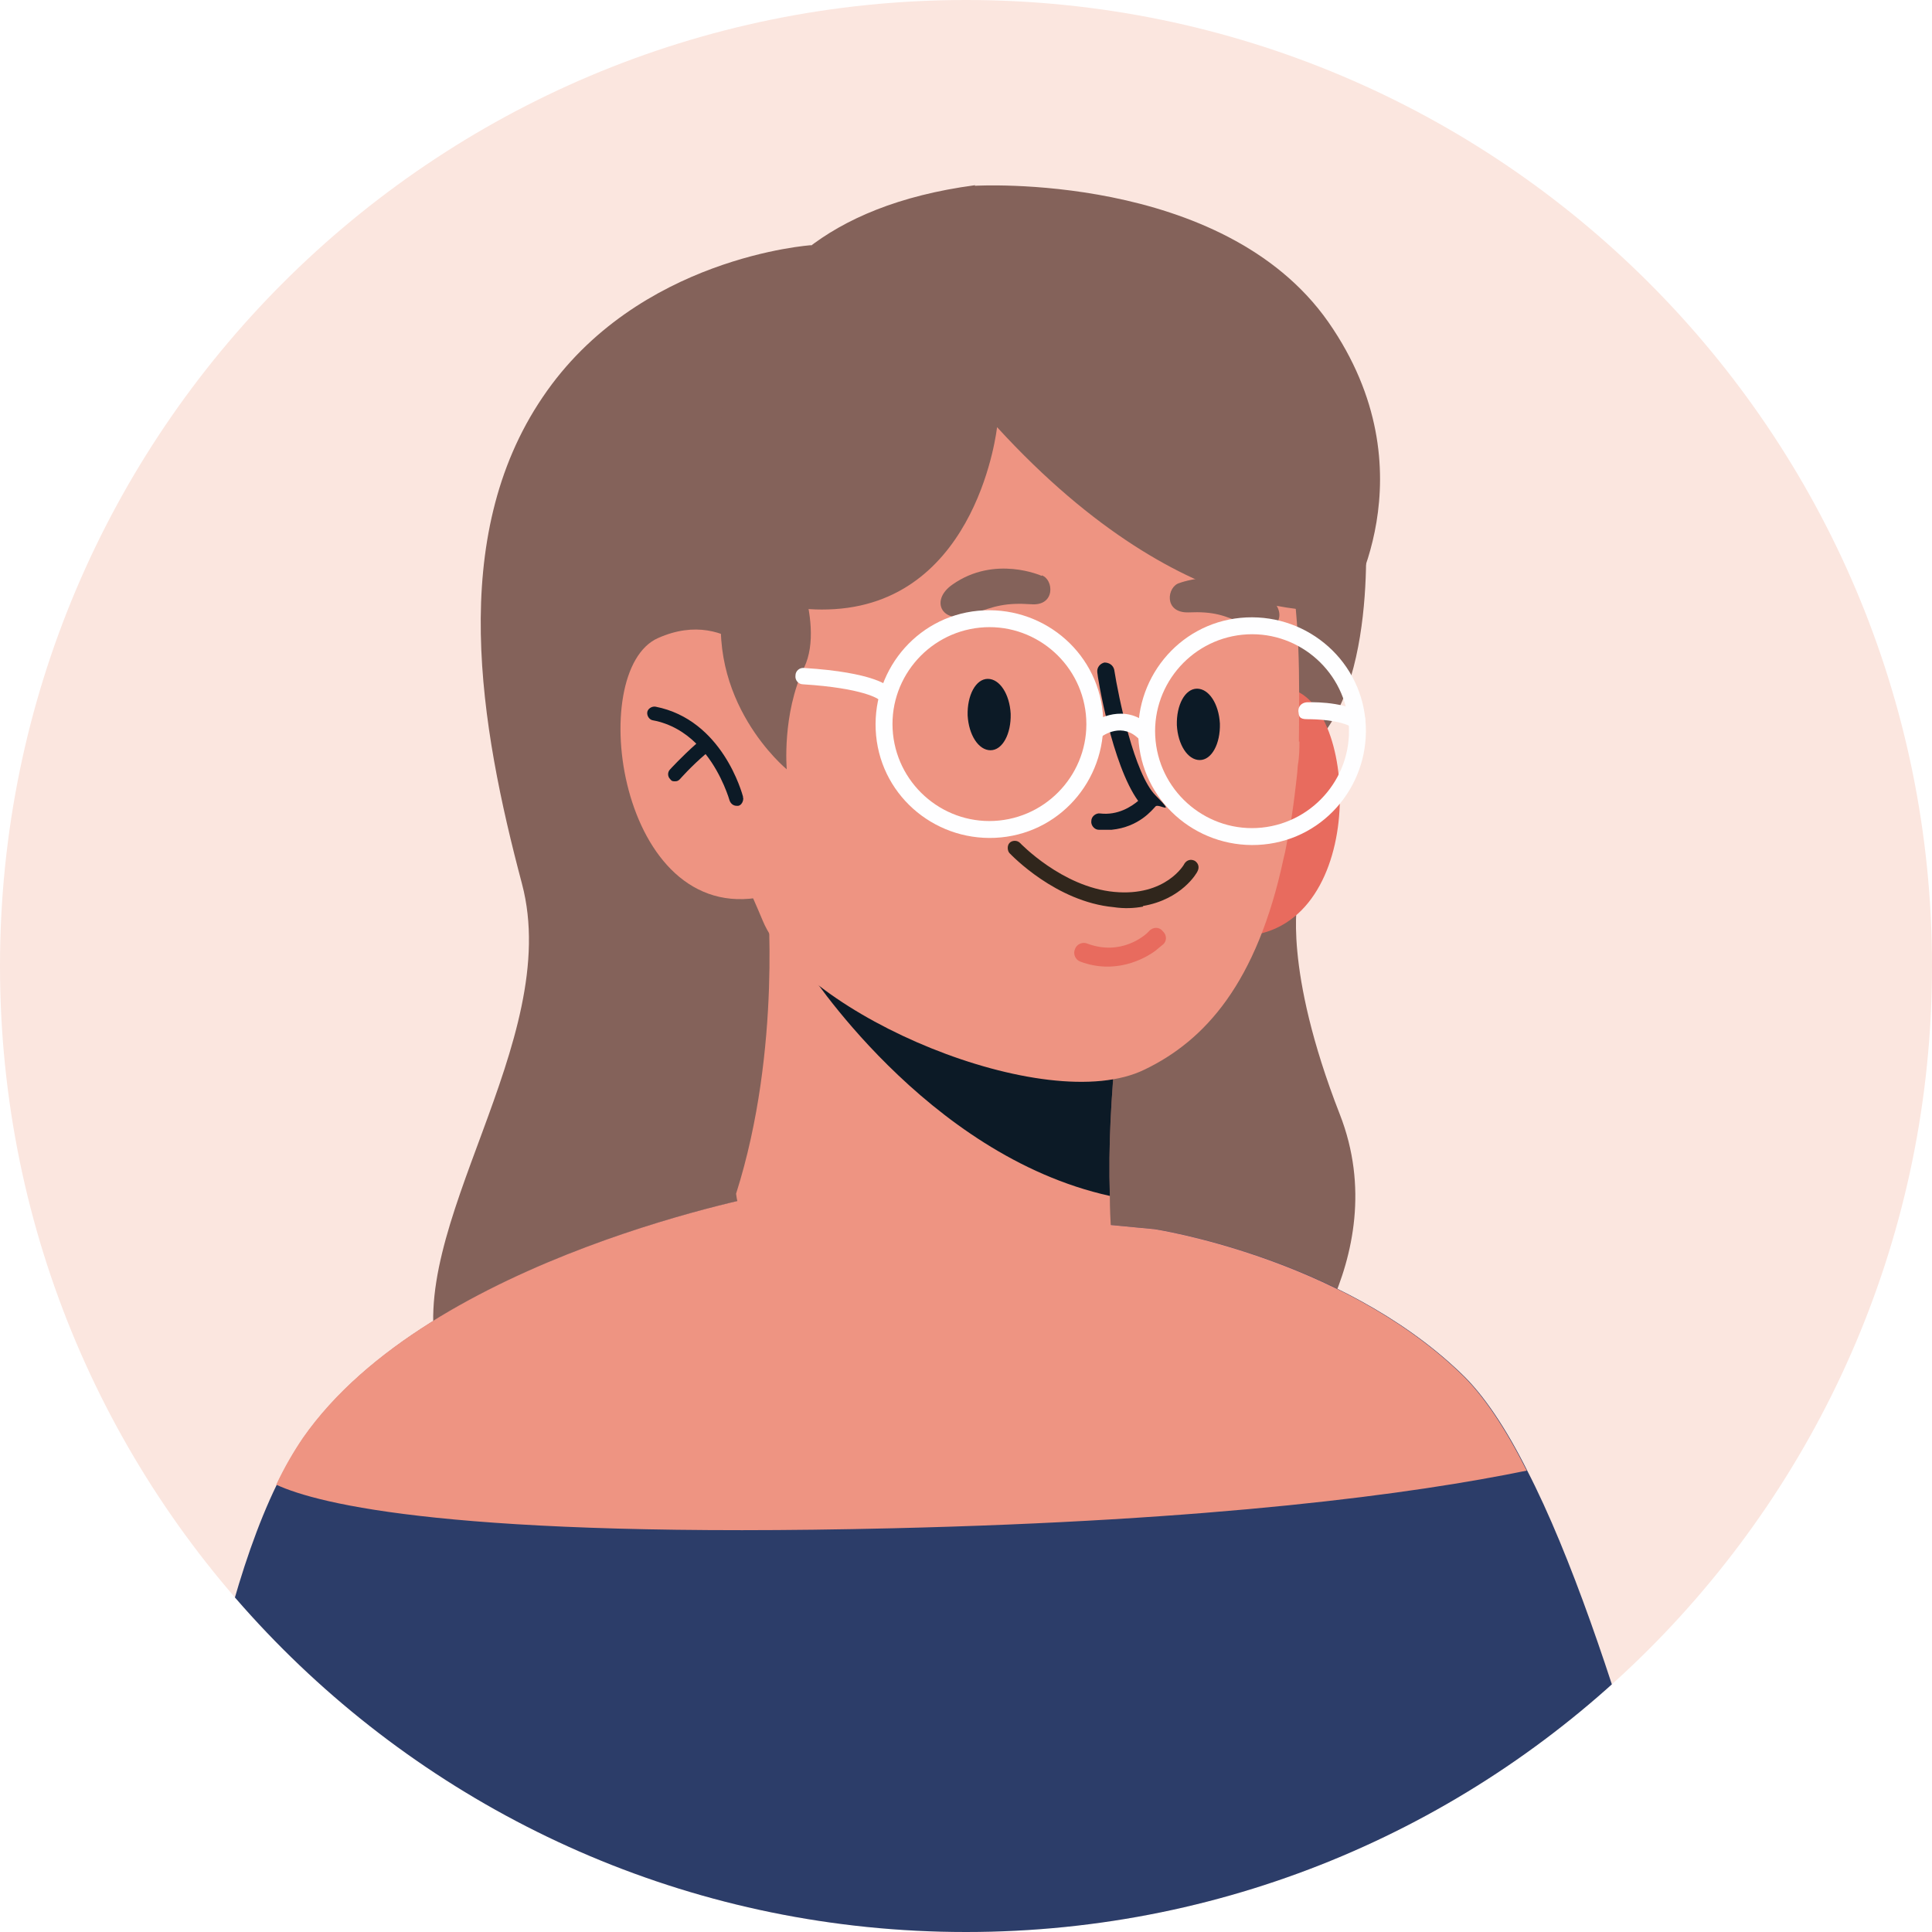
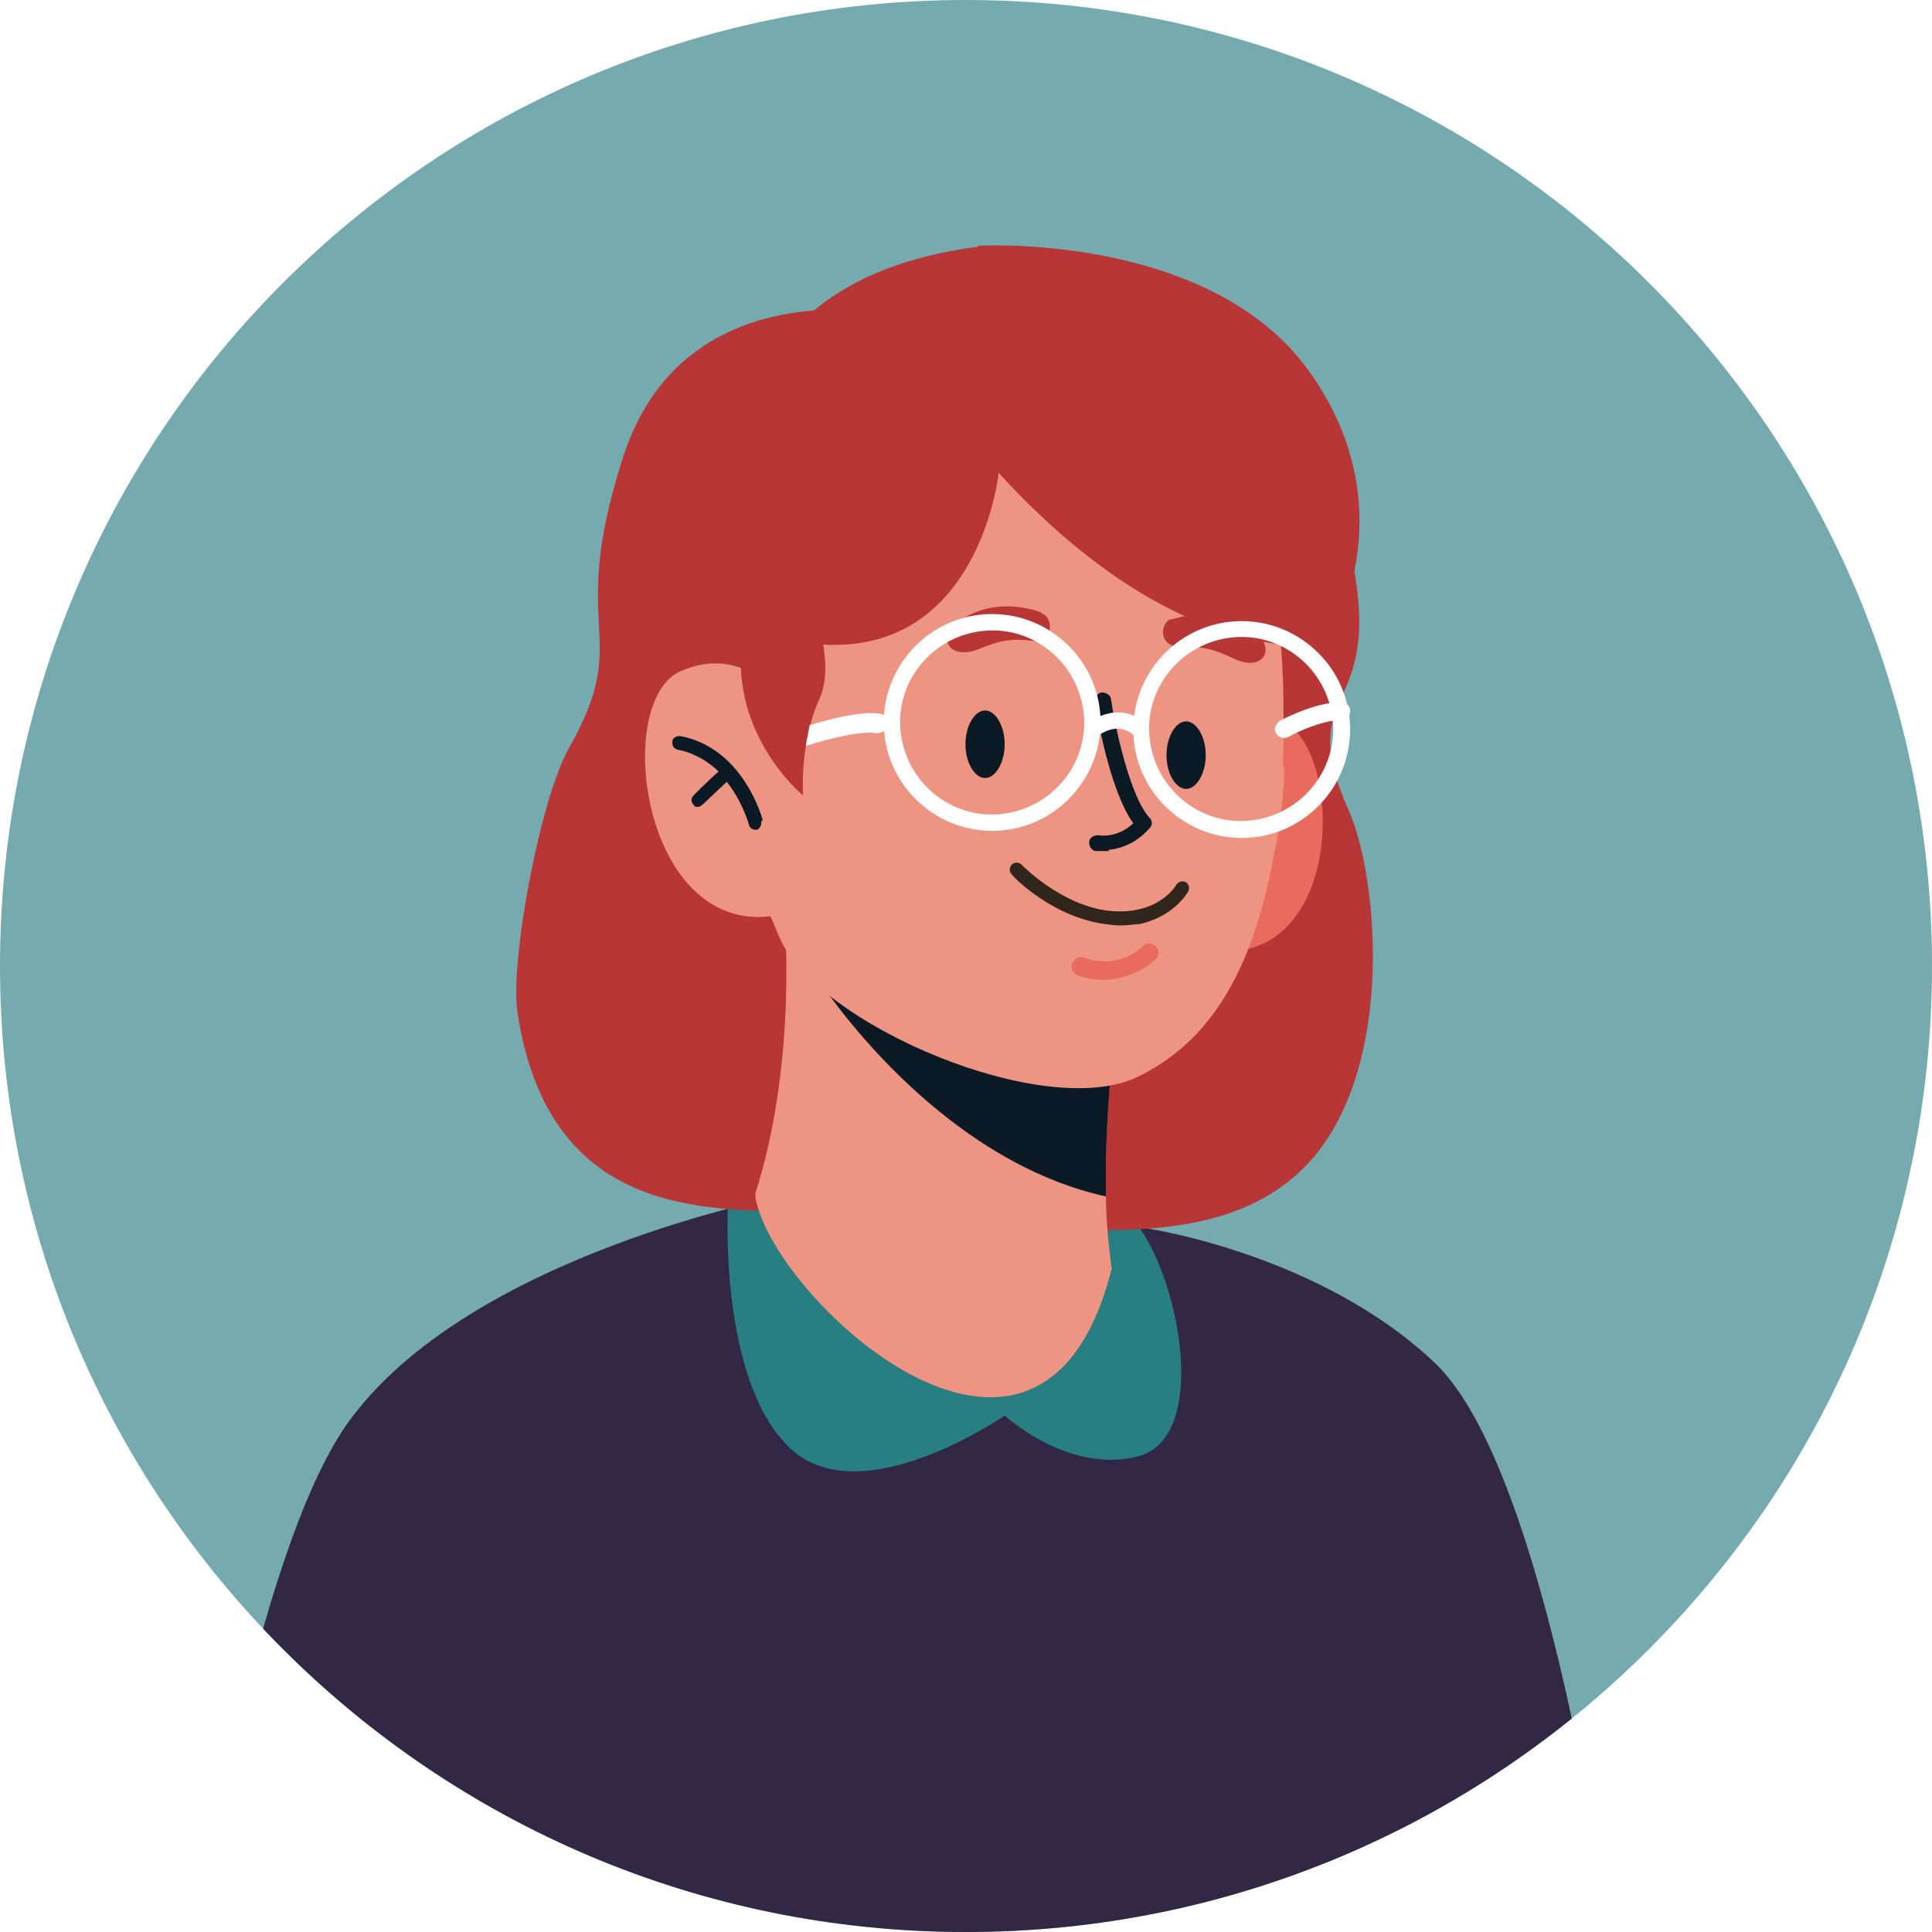
<svg xmlns="http://www.w3.org/2000/svg" id="Layer_1" version="1.1" viewBox="0 0 354.6 354.6">
  <defs>
    <style>
      .st0 {
        fill: none;
      }

      .st1 {
+         fill: #322744;
+       }
+ 
+       .st2 {
        fill: #e86b5e;
      }

-       .st2 {
+       .st3 {
+         fill: #287f82;
+       }
+ 
+       .st4 {
        fill: #fefeff;
      }

-       .st3 {
-         fill: #84625a;
-       }
- 
-       .st4 {
+       .st5 {
        fill: #0c1a26;
      }

-       .st5 {
-         fill: #2c3d69;
+       .st6 {
+         fill: #75aaaf;
      }

-       .st6 {
+       .st7 {
        fill: #30261c;
      }

-       .st7 {
+       .st8 {
+         fill: #b83636;
+       }
+ 
+       .st9 {
        fill: #ee9482;
      }

-       .st8 {
+       .st10 {
        clip-path: url(#clippath);
-       }
- 
-       .st9 {
-         fill: #fbe6df;
      }
    </style>
    <clipPath id="clippath">
      <circle class="st0" cx="177.3" cy="177.3" r="177.3" />
    </clipPath>
  </defs>
-   <circle class="st9" cx="177.3" cy="177.3" r="177.3" />
-   <g class="st8">
+   <circle class="st6" cx="177.3" cy="177.3" r="177.3" />
+   <g class="st10">
    <g>
-       <path class="st3" d="M148.9,45s-31.9,2.1-49.3,27.9c-17.5,25.8-11.5,60.3-3.8,89.3,7.7,29-22,63.4-15.3,87.6,6.6,24.3,68.4,8.7,68.4,8.7V45h0Z" />
-       <path class="st3" d="M238.2,165s-2.8,12.6,7.7,39.5c10.5,26.8-11.3,50.2-11.3,50.2l-37.6-12.3,5.3-68.8,35.8-8.7h0Z" />
-       <path class="st3" d="M250.5,94.7s3,34.4-12,44.1c-15,9.9-3.8-34.5-3.8-34.5,0,0,15.8-9.6,15.8-9.6Z" />
-       <path class="st5" d="M310.9,362.6l-278.6-9.5s4.4-51.6,18.5-80.6c1.5-3.2,3.2-6.1,4.9-8.6,23.4-33.5,86.4-44.9,86.4-44.9l69.9,6.6s33.8,5.1,56,26.3c4.3,4,8.5,10.4,12.3,18,16.1,31.2,30.6,92.6,30.6,92.6h0Z" />
+       <path class="st1" d="M145,219.2s-59.2,10.8-81.4,42.3c-16.8,24.1-27.4,93.2-27.4,93.2h259.2s-11-84.5-32-104.5-52.7-24.7-52.7-24.7l-65.8-6.2h0Z" />
+       <path class="st3" d="M133.6,221.7s-1.7,31.5,11.3,44c13,12.5,39.5-5.9,39.5-5.9,0,0,11.6,10.8,24.5,7.5,12.8-3.3,8-31.4,0-42.3l-75.2-3.4h-.1Z" />
      <g>
+         <path class="st8" d="M200.2,225.4l-51.7-3.1c-19.9,0-47.8.6-53.5-36.3-1.5-9.1,4.1-39.6,9.6-49,11.7-20.8-.7-20.5,9.7-52.9,12-37.7,55.8-25.4,55.8-25.4,0,0,72.7,20.5,77.5,41.4,7.5,32.3-10.7,24.8,0,48.8,5.3,12,8.4,45.9-6.5,63.5-10.9,12.7-27.6,13.4-40.8,13.4v-.4Z" />
        <g>
          <g>
-             <path class="st7" d="M204.8,233.4c-13.7,55.8-67.5,4.7-69.7-14.3,8.5-26.7,5.7-55.3,5.7-55.3l64.5,22.8c-.1,1.9-.3,3.8-.5,5.7-.8,8.7-1.4,17.7-1.1,27.2,0,4.6.4,9.1,1,13.9h.1Z" />
-             <path class="st4" d="M203.7,219.5c-33.9-7.5-55.9-42.2-55.9-42.2l57,15c-.8,8.7-1.4,17.7-1.1,27.2h0Z" />
+             <path class="st9" d="M204.1,232.6c-13,52.6-63.6,4.4-65.5-13.4,8-25.1,5.3-52,5.3-52l60.7,21.4c-.1,1.8-.2,3.5-.5,5.3-.7,8.2-1.3,16.7-1.1,25.6,0,4.2.4,8.6,1,13.1h.1Z" />
+             <path class="st5" d="M203,219.6c-31.8-7-52.7-39.7-52.7-39.7l53.8,14.2c-.7,8.2-1.3,16.7-1.1,25.6h0Z" />
          </g>
          <g>
-             <path class="st1" d="M219.2,138.9s4.8-15.9,17.8-12.4c12.9,3.5,13.8,46.4-10.7,45.3l-7.1-32.9h0Z" />
-             <path class="st7" d="M238.5,135.9c0,1.4,0,2.9-.3,4.6-.1,1.8-.4,3.7-.6,5.6-.3,2.3-.6,4.6-1.1,7-.3,1.4-.5,2.9-.9,4.4-4.9,23-14.5,33.5-25.5,38.8-18.1,8.9-63-10.2-70.1-27.3-5.1-12.3-4.9-7.2-6.3-40.3s12.1-51.3,12.1-51.3c18.3-21,51-17.8,72.2-3.9,21.2,13.8,20.6,39.6,20.4,62.6h.1Z" />
-             <path class="st6" d="M209.8,166.4c-1.6.3-3.4.4-5.4.1-10.6-1-18.7-9.5-19.1-9.9s-.5-1.4,0-1.9,1.4-.5,1.9,0c0,0,7.7,8.1,17.3,9,9.5.9,12.9-5.1,12.9-5.2.4-.6,1.1-.9,1.9-.5.6.4.9,1.1.5,1.9-.1.3-2.9,5.2-10.1,6.4h.1Z" />
-             <path class="st1" d="M212.3,174.3c.6-.5,1-.8,1.1-.9.8-.6.8-1.8,0-2.5-.6-.8-1.8-.8-2.5,0s-5.1,4.6-11.3,2.3c-.9-.4-2,.1-2.3,1-.4.9.1,2,1,2.3,6.4,2.4,11.8-.5,13.9-2.1h0Z" />
-             <path class="st4" d="M204.2,152.3h-2.5c-.9,0-1.5-.9-1.4-1.6,0-.9.9-1.5,1.6-1.4,3.3.4,5.8-1.3,7-2.3-4.8-6.6-7.5-22.9-7.5-23.6-.1-.9.5-1.6,1.3-1.8.9,0,1.6.5,1.8,1.3.8,5.1,3.7,19.2,7.6,23.1s.6,1.4,0,2-3,3.8-8.1,4.3h.3Z" />
-             <path class="st3" d="M191.2,105.7s-8.6-3.9-16.4,1.6c-4.3,3-1.8,7.6,3.8,5.4,3.9-1.5,6.1-2.1,10.6-1.8,4.6.4,4.2-4.6,2-5.3Z" />
-             <path class="st3" d="M216.5,107s8.9-3.4,16.3,2.5c4.2,3.3,1.4,7.7-4.2,5.2-3.8-1.8-5.9-2.5-10.5-2.3-4.6.1-3.9-4.8-1.6-5.4h0Z" />
-             <path class="st7" d="M142,124.4s-7.7-13.3-21.2-7.3c-13.5,5.9-7.3,52.9,19.2,47.5l1.9-40.2h.1Z" />
-             <path class="st3" d="M144.2,99.1s7.5,14.8,3.4,23.4-3.2,18.7-3.2,18.7c0,0-15.3-12.5-11.5-32.5s11.3-9.6,11.3-9.6h0Z" />
-             <path class="st4" d="M136.4,146.4c.1.6-.3,1.4-.9,1.5h-.3c-.6,0-1.1-.4-1.3-1,0,0-1.3-4.6-4.4-8.5-2.7,2.3-4.7,4.6-4.7,4.6-.3.3-.5.4-.9.4s-.6,0-.9-.4c-.5-.5-.5-1.3,0-1.8,0,0,2.1-2.3,4.8-4.7-2-2-4.7-3.7-8-4.3-.6-.1-1.1-.8-1-1.5.1-.6.8-1.1,1.5-1,12.3,2.4,15.9,15.9,16.1,16.6h-.1Z" />
-             <g>
-               <path class="st2" d="M183.7,153.7c-11.5,1.1-21.8-7.2-22.9-18.7-1.1-11.5,7.2-21.8,18.7-22.9s21.8,7.2,22.9,18.7c1.1,11.5-7.2,21.8-18.7,22.9ZM179.8,115.2c-9.7,1-16.9,9.7-15.9,19.5,1,9.7,9.7,16.9,19.5,15.9,9.7-1,16.9-9.7,15.9-19.5-1-9.7-9.7-16.9-19.5-15.9Z" />
-               <path class="st2" d="M228,116.5c-9.7,1-16.9,9.7-15.9,19.5,1,9.7,9.7,16.9,19.5,15.9,9.7-1,16.9-9.7,15.9-19.5-1-9.7-9.7-16.9-19.5-15.9h0ZM231.9,155c-11.5,1.1-21.8-7.2-22.9-18.7-1.1-11.5,7.2-21.8,18.7-22.9,11.5-1.1,21.8,7.2,22.9,18.7,1.1,11.5-7.2,21.8-18.7,22.9Z" />
-               <path class="st2" d="M209.2,135.8c-3.2-3.4-6.7-.8-7.2-.5l-1.9-2.4c2.1-1.6,7.3-3.7,11.4.8l-2.3,2h0Z" />
-               <path class="st2" d="M162.6,128.9c-.5,0-.9,0-1.3-.5-.1-.1-2.8-2.1-13.9-2.8-.9,0-1.5-.8-1.4-1.6,0-.9.8-1.5,1.6-1.4,12.8.8,15.6,3.3,15.9,3.8.5.6.5,1.6-.1,2.1-.3.3-.5.4-.9.4Z" />
-               <path class="st2" d="M249.1,133.8c-.3,0-.6,0-.9-.3-2.4-1.4-6.8-1.5-8.3-1.5s-1.5-.6-1.6-1.5c0-.9.6-1.5,1.5-1.6.3,0,6.3-.3,10,1.9.8.4,1,1.4.5,2.1-.3.5-.8.8-1.1.8h0Z" />
-             </g>
+             <path class="st2" d="M217.7,143.6s4.6-14.9,16.7-11.6,13,43.6-10.1,42.6l-6.7-30.9h.1Z" />
+             <path class="st9" d="M235.7,141c0,1.3,0,2.8-.2,4.2,0,1.7-.4,3.4-.6,5.2-.2,2.1-.6,4.2-1.1,6.5-.2,1.3-.5,2.8-.8,4.1-4.7,21.7-13.7,31.5-24.1,36.6-17.1,8.4-59.3-9.7-65.9-25.7-4.7-11.6-4.7-6.8-5.9-37.9-1.3-31.1,11.4-48.3,11.4-48.3,17.2-19.7,48-16.7,67.9-3.8,20,13.1,19.4,37.3,19.1,58.9h.2v.2Z" />
+             <path class="st7" d="M208.8,169.6c-1.5.2-3.3.4-5.2.1-10.1-1-17.7-8.8-17.9-9.2-.5-.5-.5-1.3,0-1.8s1.3-.5,1.8,0c0,0,7.3,7.6,16.3,8.5,9,.8,12.1-4.8,12.1-4.8.4-.6,1.1-.8,1.7-.5s.8,1.1.5,1.7c-.1.2-2.7,4.8-9.4,6.1h.1,0Z" />
+             <path class="st2" d="M211.1,176.9c.6-.5,1-.7,1-.8.7-.6.7-1.7,0-2.4-.6-.7-1.7-.7-2.4,0s-4.7,4.2-10.7,2.1c-.8-.4-1.8.1-2.2,1s.1,1.8,1,2.2c6.1,2.2,11-.5,13.1-1.9h.2v-.2Z" />
+             <path class="st5" d="M203.5,156.2h-2.3c-.8,0-1.3-.8-1.3-1.6s.8-1.3,1.6-1.3c3.1.4,5.4-1.1,6.5-2.2-4.5-6.2-7-21.6-7-22.3-.1-.8.4-1.6,1.2-1.7.8,0,1.6.4,1.7,1.2.7,4.8,3.5,18,7.1,21.8.5.5.6,1.3,0,1.9s-2.9,3.5-7.6,4h.1v.2Z" />
+             <path class="st8" d="M191.3,112.5s-8.1-3.6-15.4,1.6c-4.1,2.9-1.7,7.1,3.6,5.1,3.6-1.5,5.7-2.1,9.9-1.6,4.2.4,3.9-4.4,1.8-5h0Z" />
+             <path class="st8" d="M215,113.7s8.4-3.1,15.4,2.4c3.9,3.1,1.3,7.3-3.9,4.8-3.6-1.7-5.6-2.3-9.9-2.2-4.2,0-3.6-4.6-1.6-5.1h0Z" />
+             <path class="st9" d="M144.9,130.1s-7.3-12.5-20-6.9-6.9,49.8,18.2,44.7l1.8-37.8Z" />
+             <path class="st8" d="M147.1,106.3s7,13.9,3.3,22c-3.7,8.1-3,17.7-3,17.7,0,0-14.4-11.7-10.9-30.5s10.7-9.1,10.7-9.1h-.1Z" />
+             <path class="st5" d="M139.7,150.8c.1.6-.2,1.3-.8,1.5h-.2c-.6,0-1.1-.4-1.2-.8,0,0-1.1-4.2-4.1-8-2.4,2.2-4.4,4.2-4.5,4.2-.2.2-.5.4-.8.4s-.6,0-.8-.4c-.5-.5-.5-1.2,0-1.7,0,0,2.1-2.2,4.6-4.4-1.9-1.8-4.4-3.4-7.5-4-.6-.1-1.1-.7-1-1.5,0-.6.7-1.1,1.5-1,11.5,2.2,15,15,15.1,15.5h-.1l-.2.2Z" />
          </g>
        </g>
-         <path class="st3" d="M178.9,34.1s45.5-2.7,64.9,25c19.3,27.7,3.2,52.7,3.2,52.7,0,0-28.3,5.6-64-33.4,0,0-3.4,31.7-29.8,33.4-26.4,1.6-20.2-23.4-20.2-23.4,0,0-10.1-46.9,45.9-54.4h.1Z" />
+         <path class="st8" d="M179.6,45.1s42.9-2.5,61,23.5c18.2,26,2.9,49.7,2.9,49.7,0,0-26.6,5.3-60.2-31.5,0,0-3.1,29.9-28.1,31.5-24.8,1.5-19-21.9-19-21.9,0,0-9.6-44.2,43.2-51.1h.1v-.2Z" />
      </g>
-       <path class="st4" d="M185.5,131c.1,3.7-1.5,6.7-3.7,6.7s-4-2.8-4.2-6.4c-.1-3.7,1.5-6.7,3.7-6.7s4,2.8,4.2,6.4Z" />
-       <path class="st4" d="M223.9,132.8c.1,3.7-1.5,6.7-3.7,6.7s-4-2.8-4.2-6.4c-.1-3.7,1.5-6.7,3.7-6.7s4,2.8,4.2,6.4Z" />
-       <path class="st7" d="M280.3,269.9c-20.9,4.3-57.2,9.2-116.5,10.6-80.3,1.9-105.3-4.4-113.1-8,1.5-3.2,3.2-6.1,4.9-8.6,23.4-33.5,86.4-44.9,86.4-44.9l69.9,6.6s33.8,5.1,56,26.3c4.3,4,8.5,10.4,12.3,18h0Z" />
+       <path class="st5" d="M184.4,136.6c0,3.4-1.7,6.2-3.6,6.2s-3.6-2.8-3.6-6.2,1.7-6.2,3.6-6.2,3.6,2.8,3.6,6.2Z" />
+       <path class="st5" d="M221.3,138.6c0,3.4-1.7,6.2-3.6,6.2s-3.6-2.8-3.6-6.2,1.7-6.2,3.6-6.2,3.6,2.8,3.6,6.2Z" />
+       <g>
+         <path class="st4" d="M184.1,152.4c-10.9,1.1-20.7-6.9-21.8-17.8s6.9-20.7,17.8-21.8,20.7,6.9,21.8,17.8c1.1,10.9-6.9,20.7-17.8,21.8ZM180.4,115.8c-9.3,1-16.1,9.3-15.1,18.5,1,9.3,9.3,16.1,18.5,15.1,9.3-1,16.1-9.3,15.1-18.5-1-9.3-9.3-16.1-18.5-15.1Z" />
+         <path class="st4" d="M229.9,153.7c-10.9,1.1-20.7-6.9-21.8-17.8-1.1-10.9,6.9-20.7,17.8-21.8s20.7,6.9,21.8,17.8c1.1,10.9-6.9,20.7-17.8,21.8ZM226.1,117c-9.3,1-16.1,9.3-15.1,18.5,1,9.3,9.3,16.1,18.5,15.1,9.3-1,16.1-9.3,15.1-18.5-1-9.3-9.3-16.1-18.5-15.1Z" />
+         <path class="st4" d="M208.5,135.4c-2.9-3.3-6.4-.7-6.8-.5l-1.8-2.3c2.1-1.6,6.9-3.5,10.8.7l-2.2,1.9h0v.2Z" />
+         <path class="st4" d="M148.6,133.1c9.8-3,13-2.2,13.6-1.9,1,.4,1.2,1.5.7,2.3-.2.4-.5.6-.8.8-.5.2-1.2.4-1.7.2-.2,0-3.1-.5-12.5,2.4" />
+         <path class="st4" d="M247,132c-.4.2-.7.4-1.1.2-3.1,0-7.8,2.1-9.3,3-.8.5-1.9.2-2.4-.6s0-1.8.7-2.3c.2-.1,6.5-3.5,11.3-3.4,1,0,1.7.8,1.6,1.7,0,.6-.4,1.1-.8,1.3h.1-.1Z" />
+       </g>
    </g>
  </g>
</svg>
